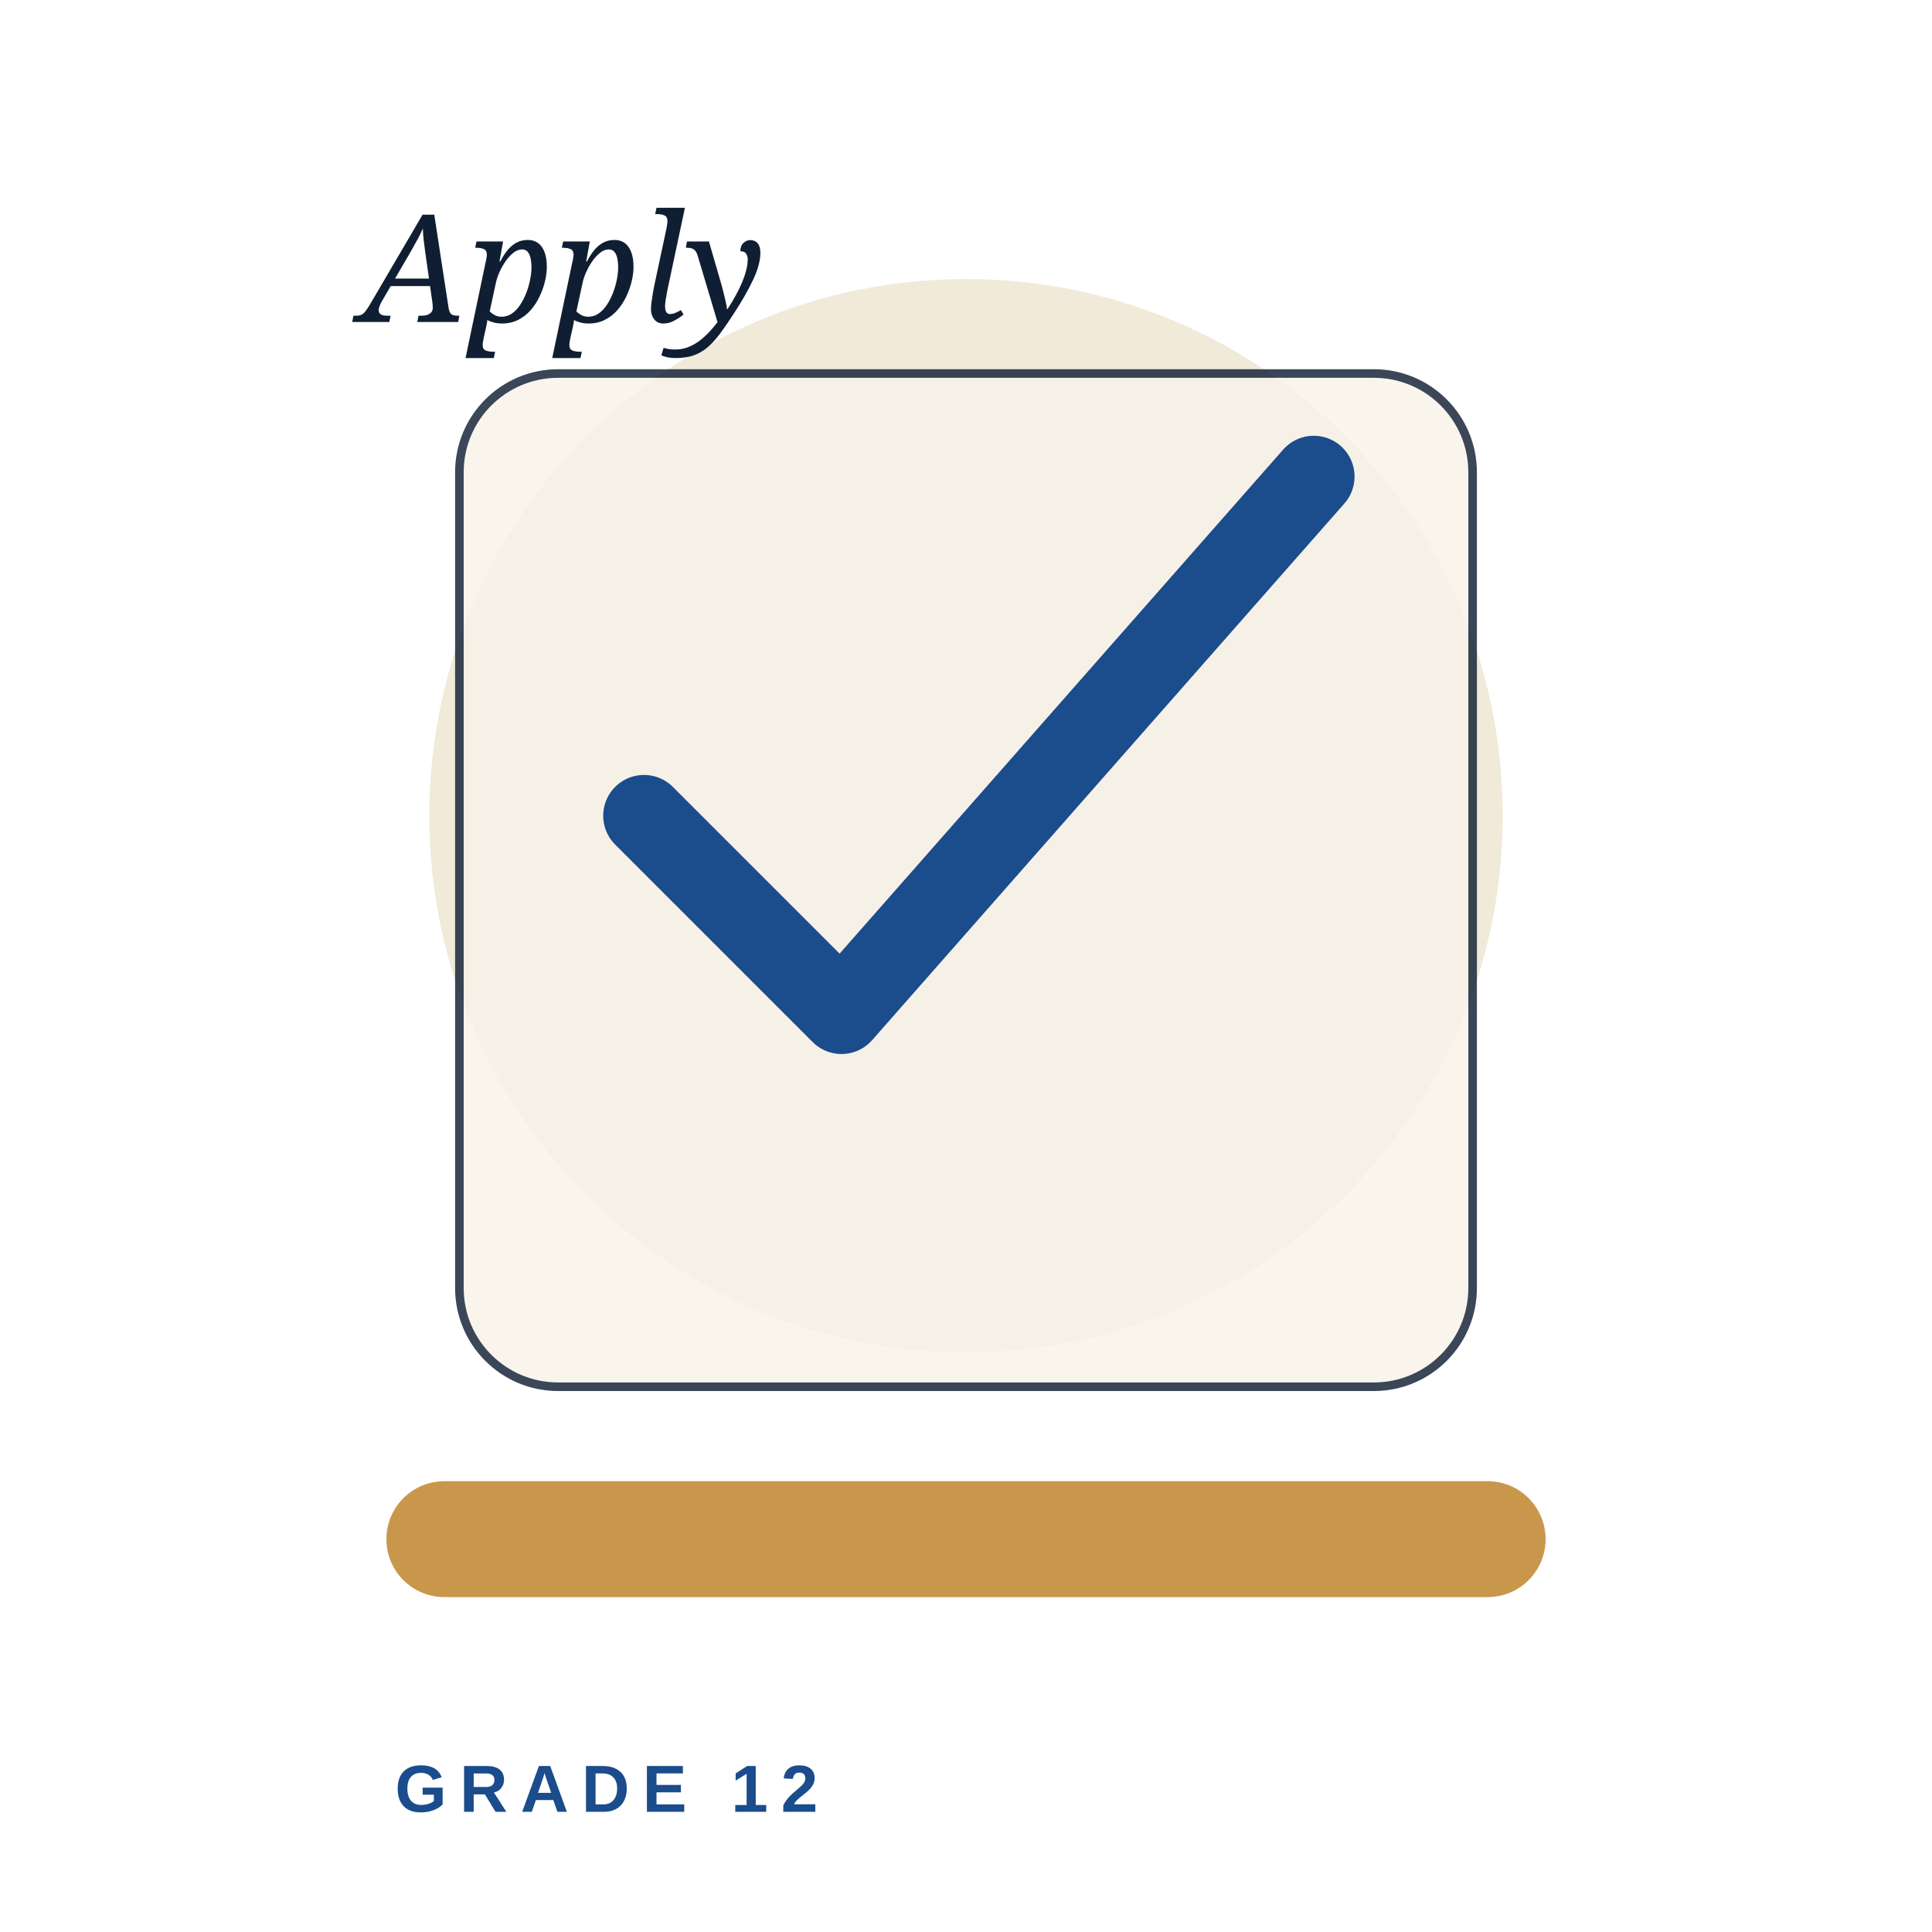
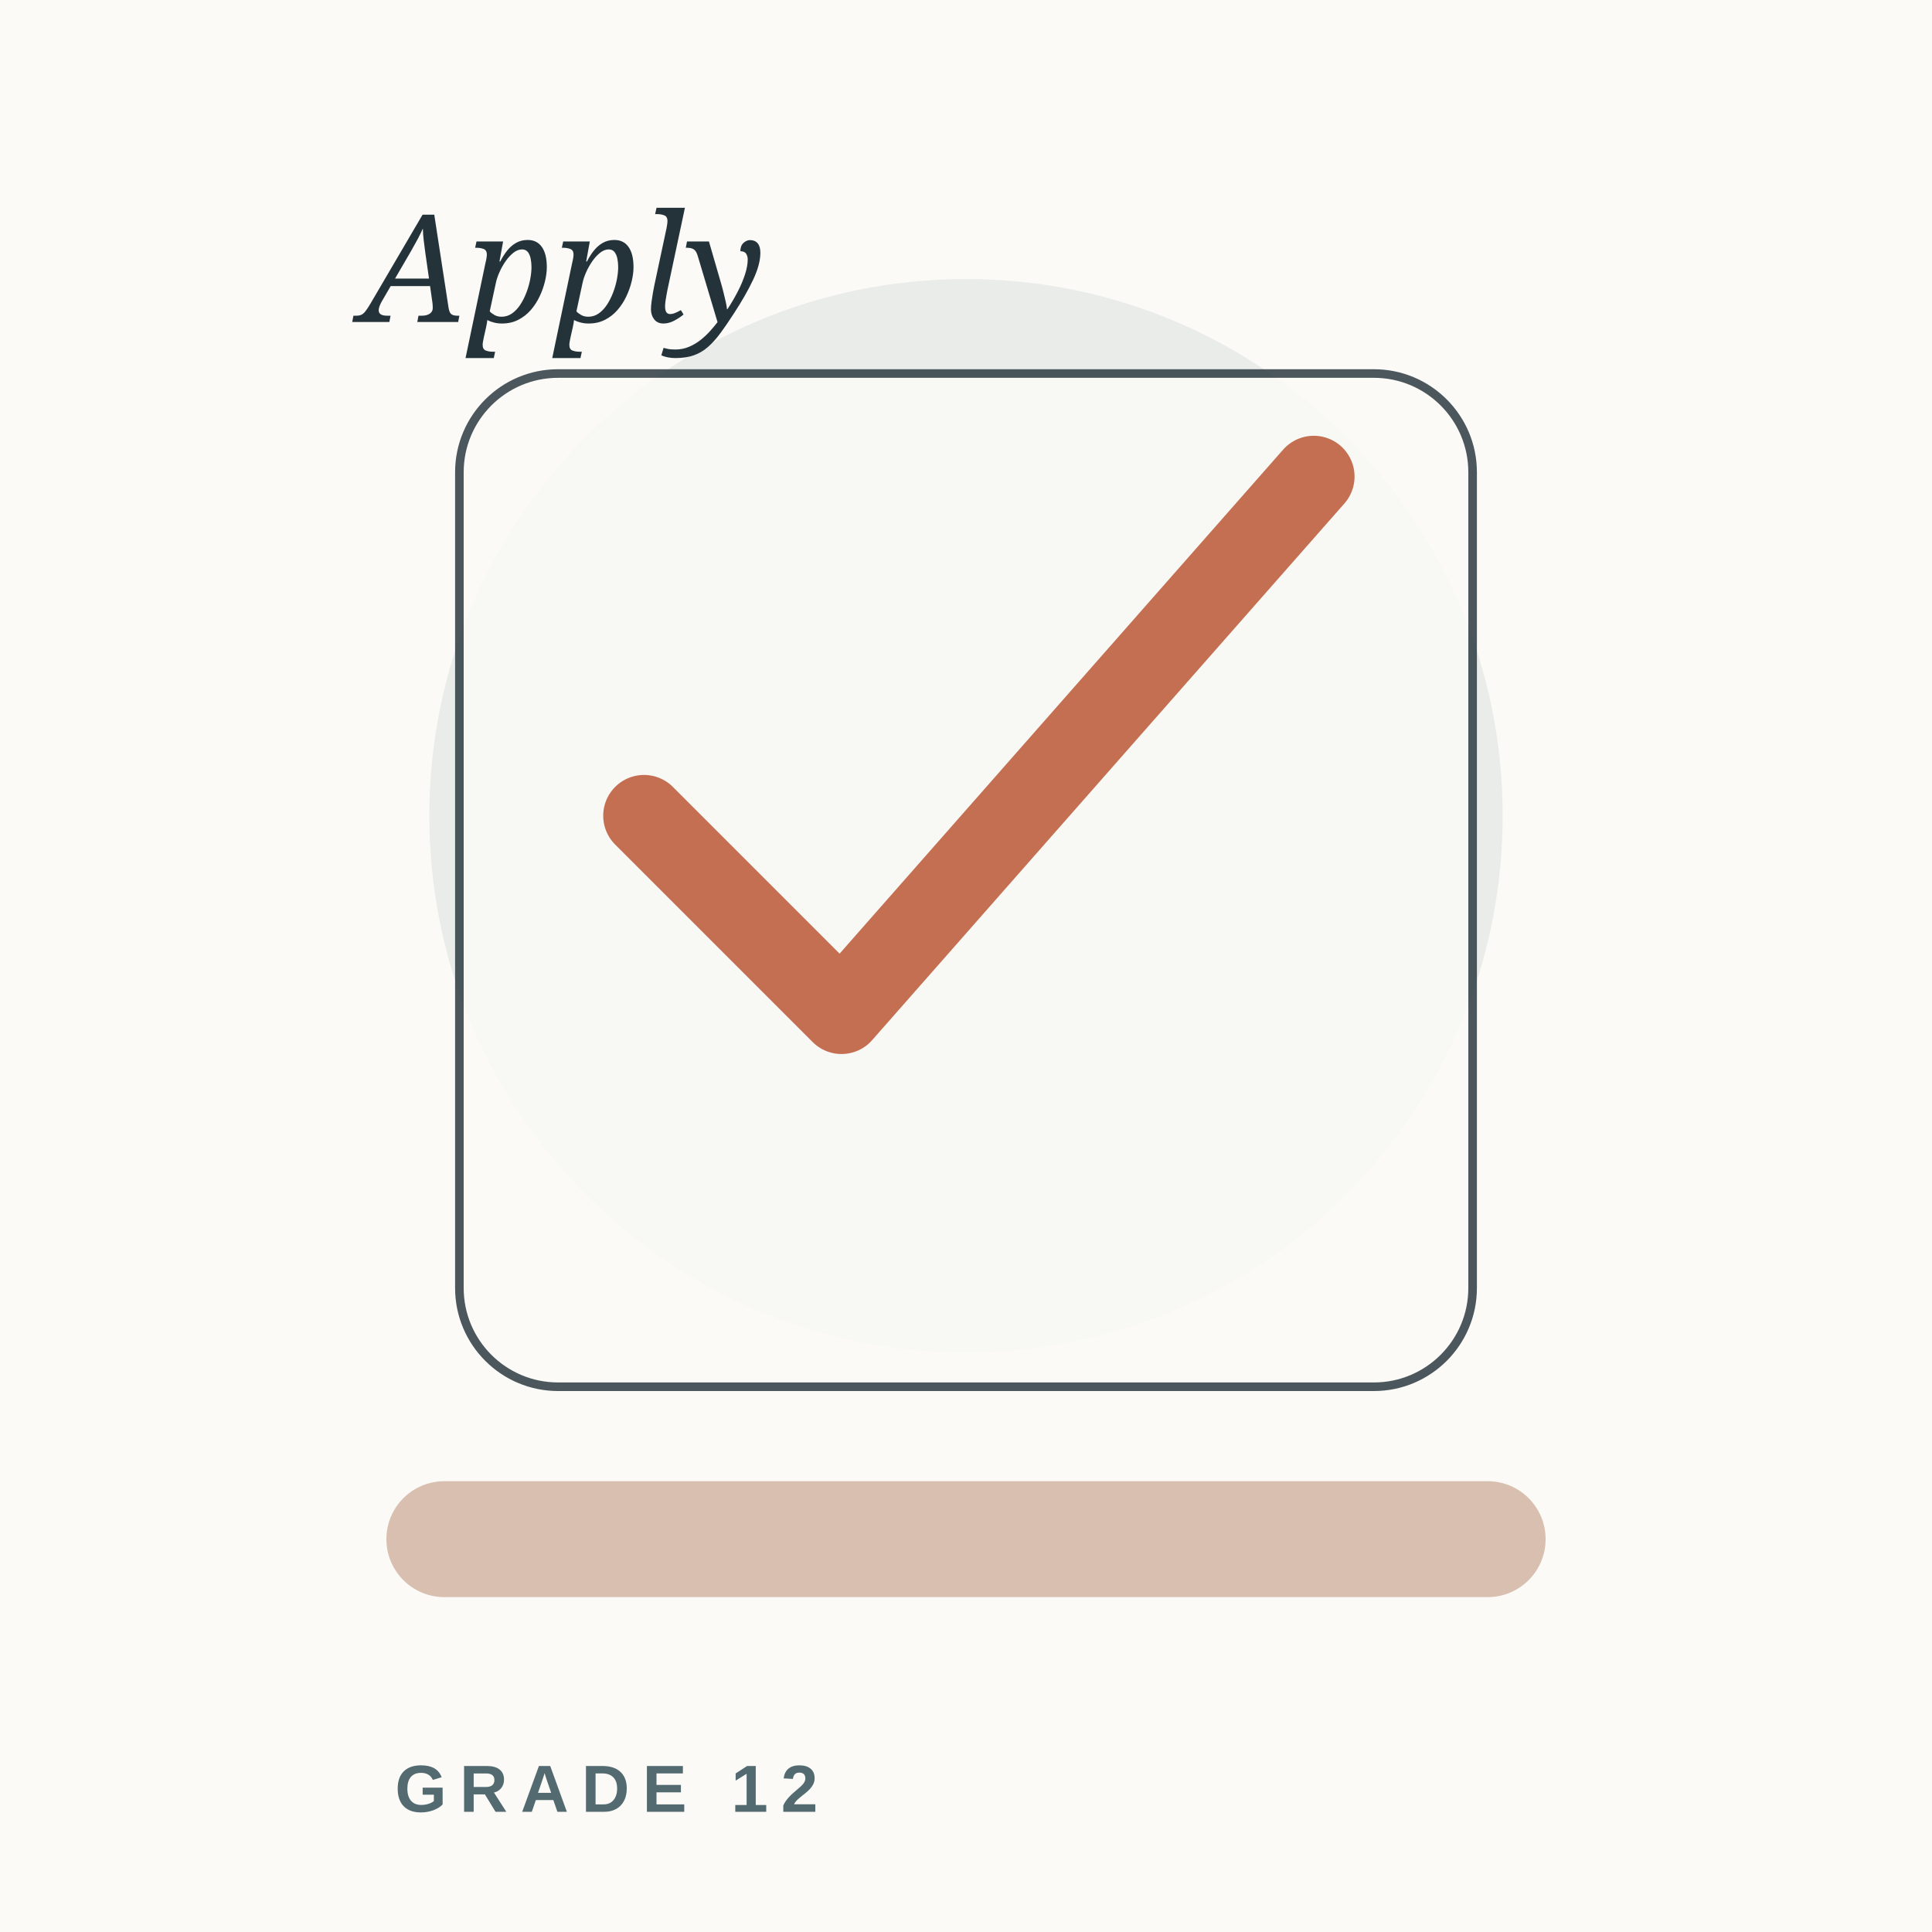
<svg xmlns="http://www.w3.org/2000/svg" width="900" height="900" viewBox="0 0 900 900" role="img" aria-labelledby="title">
-   <rect width="900" height="900" fill="#ffffff" />
-   <circle cx="450" cy="380" r="250" fill="#f1ead9" />
-   <rect x="214" y="174" width="472" height="472" rx="46" fill="#f8f3e9" stroke="#101e33" stroke-width="4" opacity=".82" />
-   <path d="M300 380 l92 92 220-250" fill="none" stroke="#1b4c8c" stroke-width="38" stroke-linecap="round" stroke-linejoin="round" />
-   <rect x="180" y="690" width="540" height="54" rx="27" fill="#c9974c" />
-   <text x="168" y="150" fill="#101e33" font-family="Georgia, serif" font-size="70" font-style="italic">Apply</text>
-   <text x="184" y="844" fill="#1b4c8c" font-family="Poppins, Arial, sans-serif" font-size="31" font-weight="700" letter-spacing="6">GRADE 12</text>
+   <rect width="900" height="900" fill="#fbfaf6" />
+   <circle cx="450" cy="380" r="250" fill="#e9ece8" />
+   <rect x="214" y="174" width="472" height="472" rx="46" fill="#fbfaf6" stroke="#24333a" stroke-width="4" opacity=".82" />
+   <path d="M300 380 l92 92 220-250" fill="none" stroke="#c46f52" stroke-width="38" stroke-linecap="round" stroke-linejoin="round" />
+   <rect x="180" y="690" width="540" height="54" rx="27" fill="#d8bfaf" />
+   <text x="168" y="150" fill="#24333a" font-family="Georgia, serif" font-size="70" font-style="italic">Apply</text>
+   <text x="184" y="844" fill="#526a70" font-family="Poppins, Arial, sans-serif" font-size="31" font-weight="700" letter-spacing="6">GRADE 12</text>
</svg>
